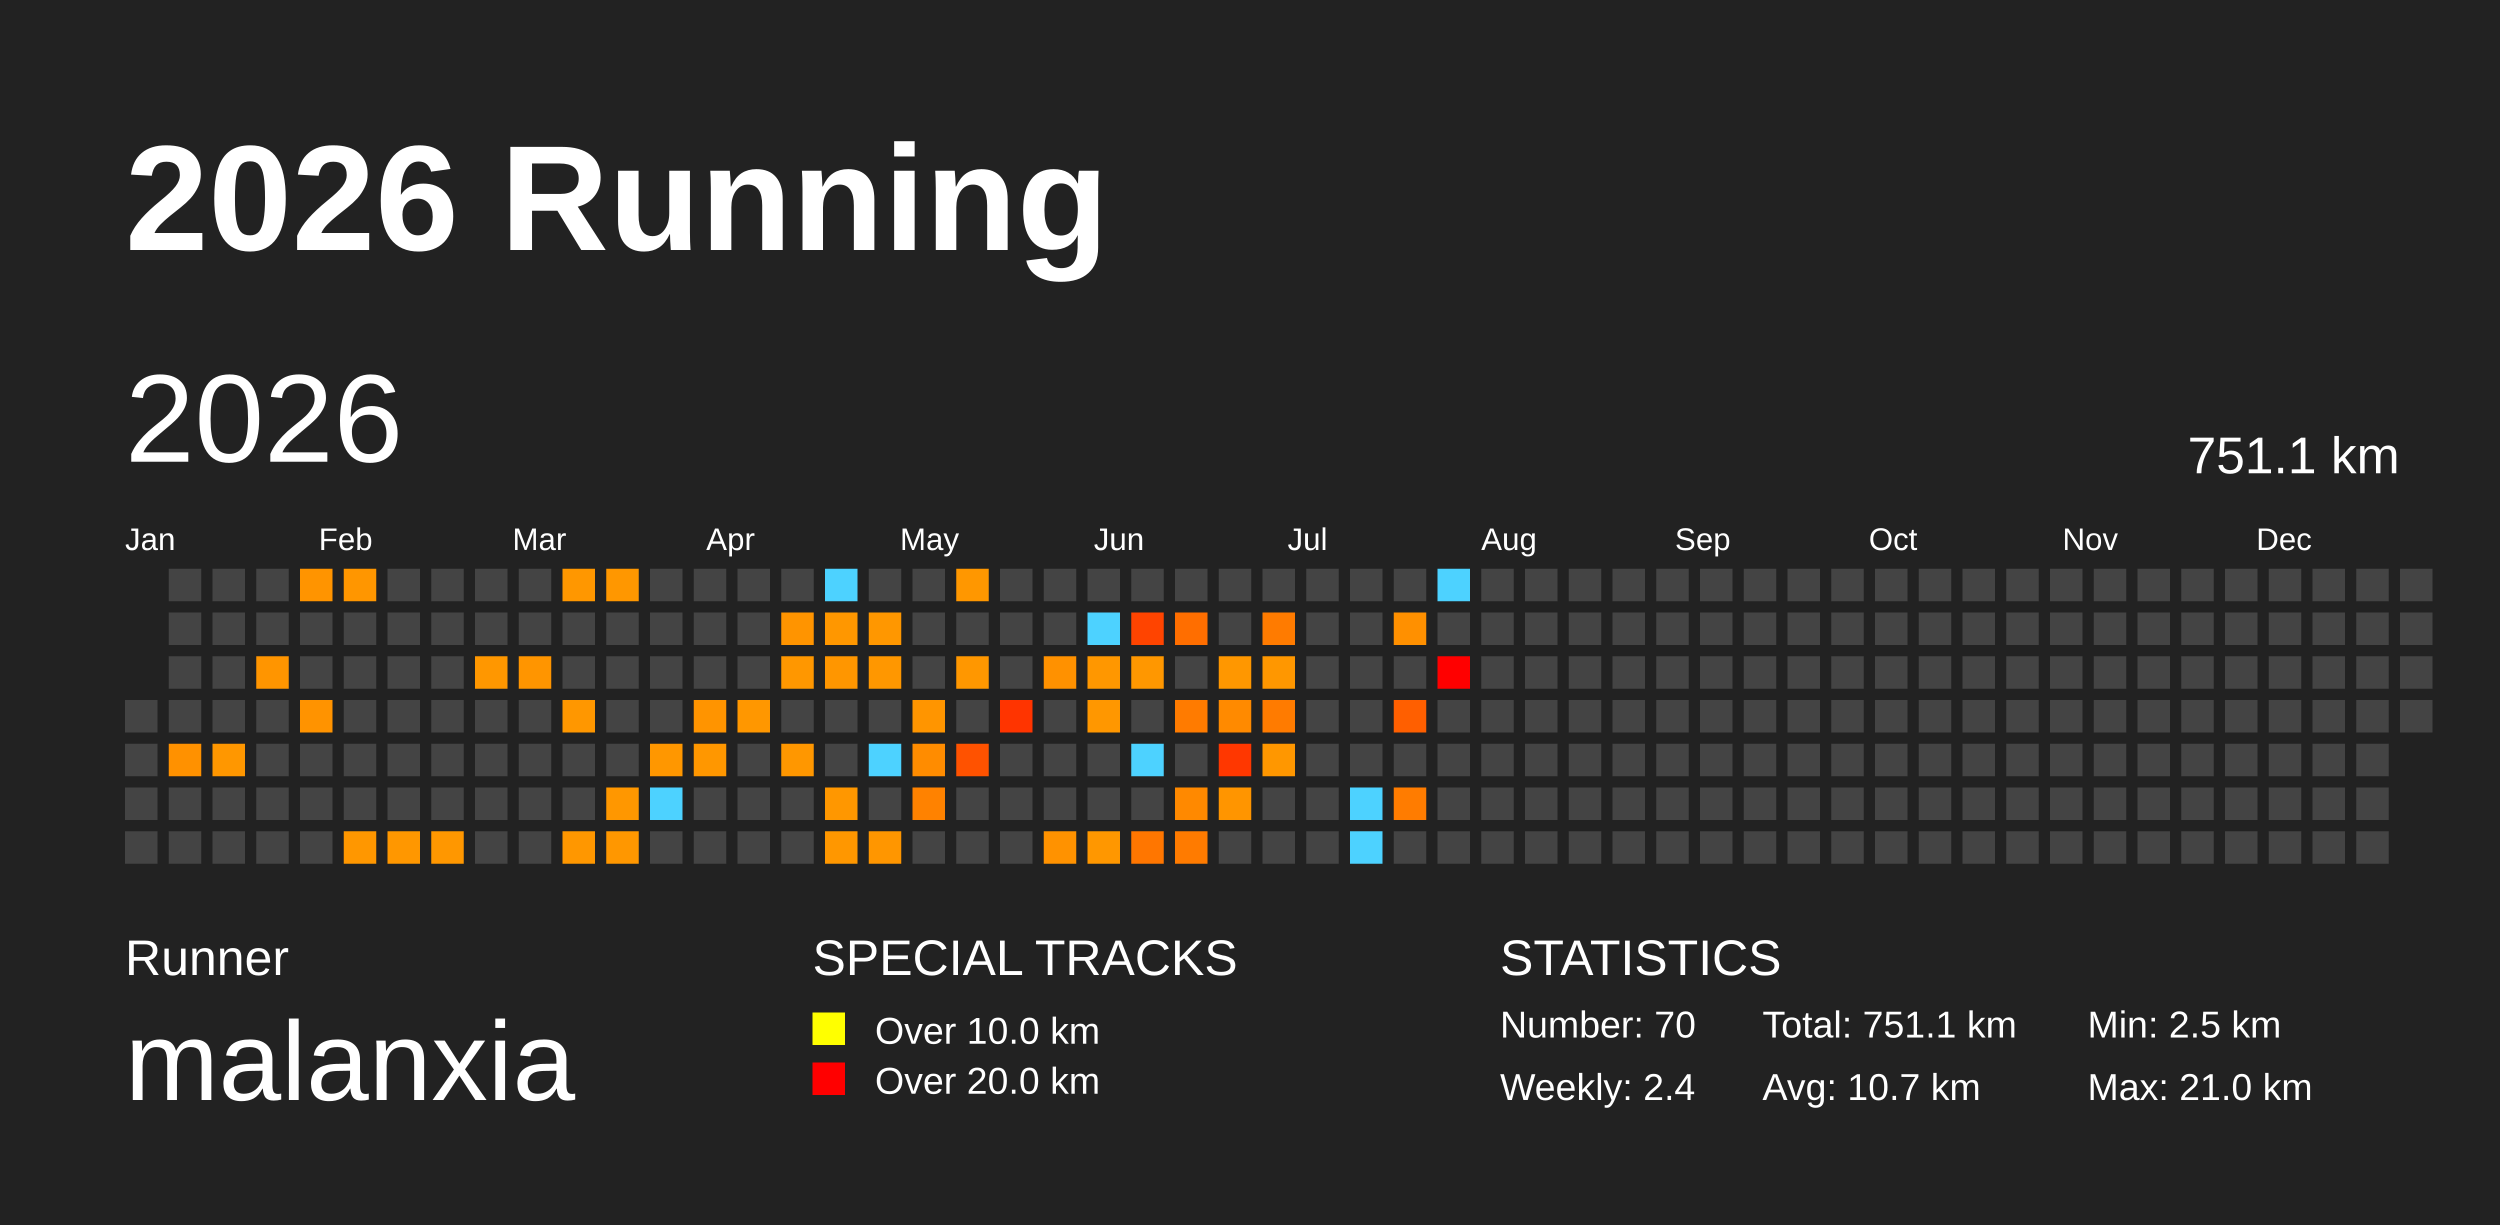
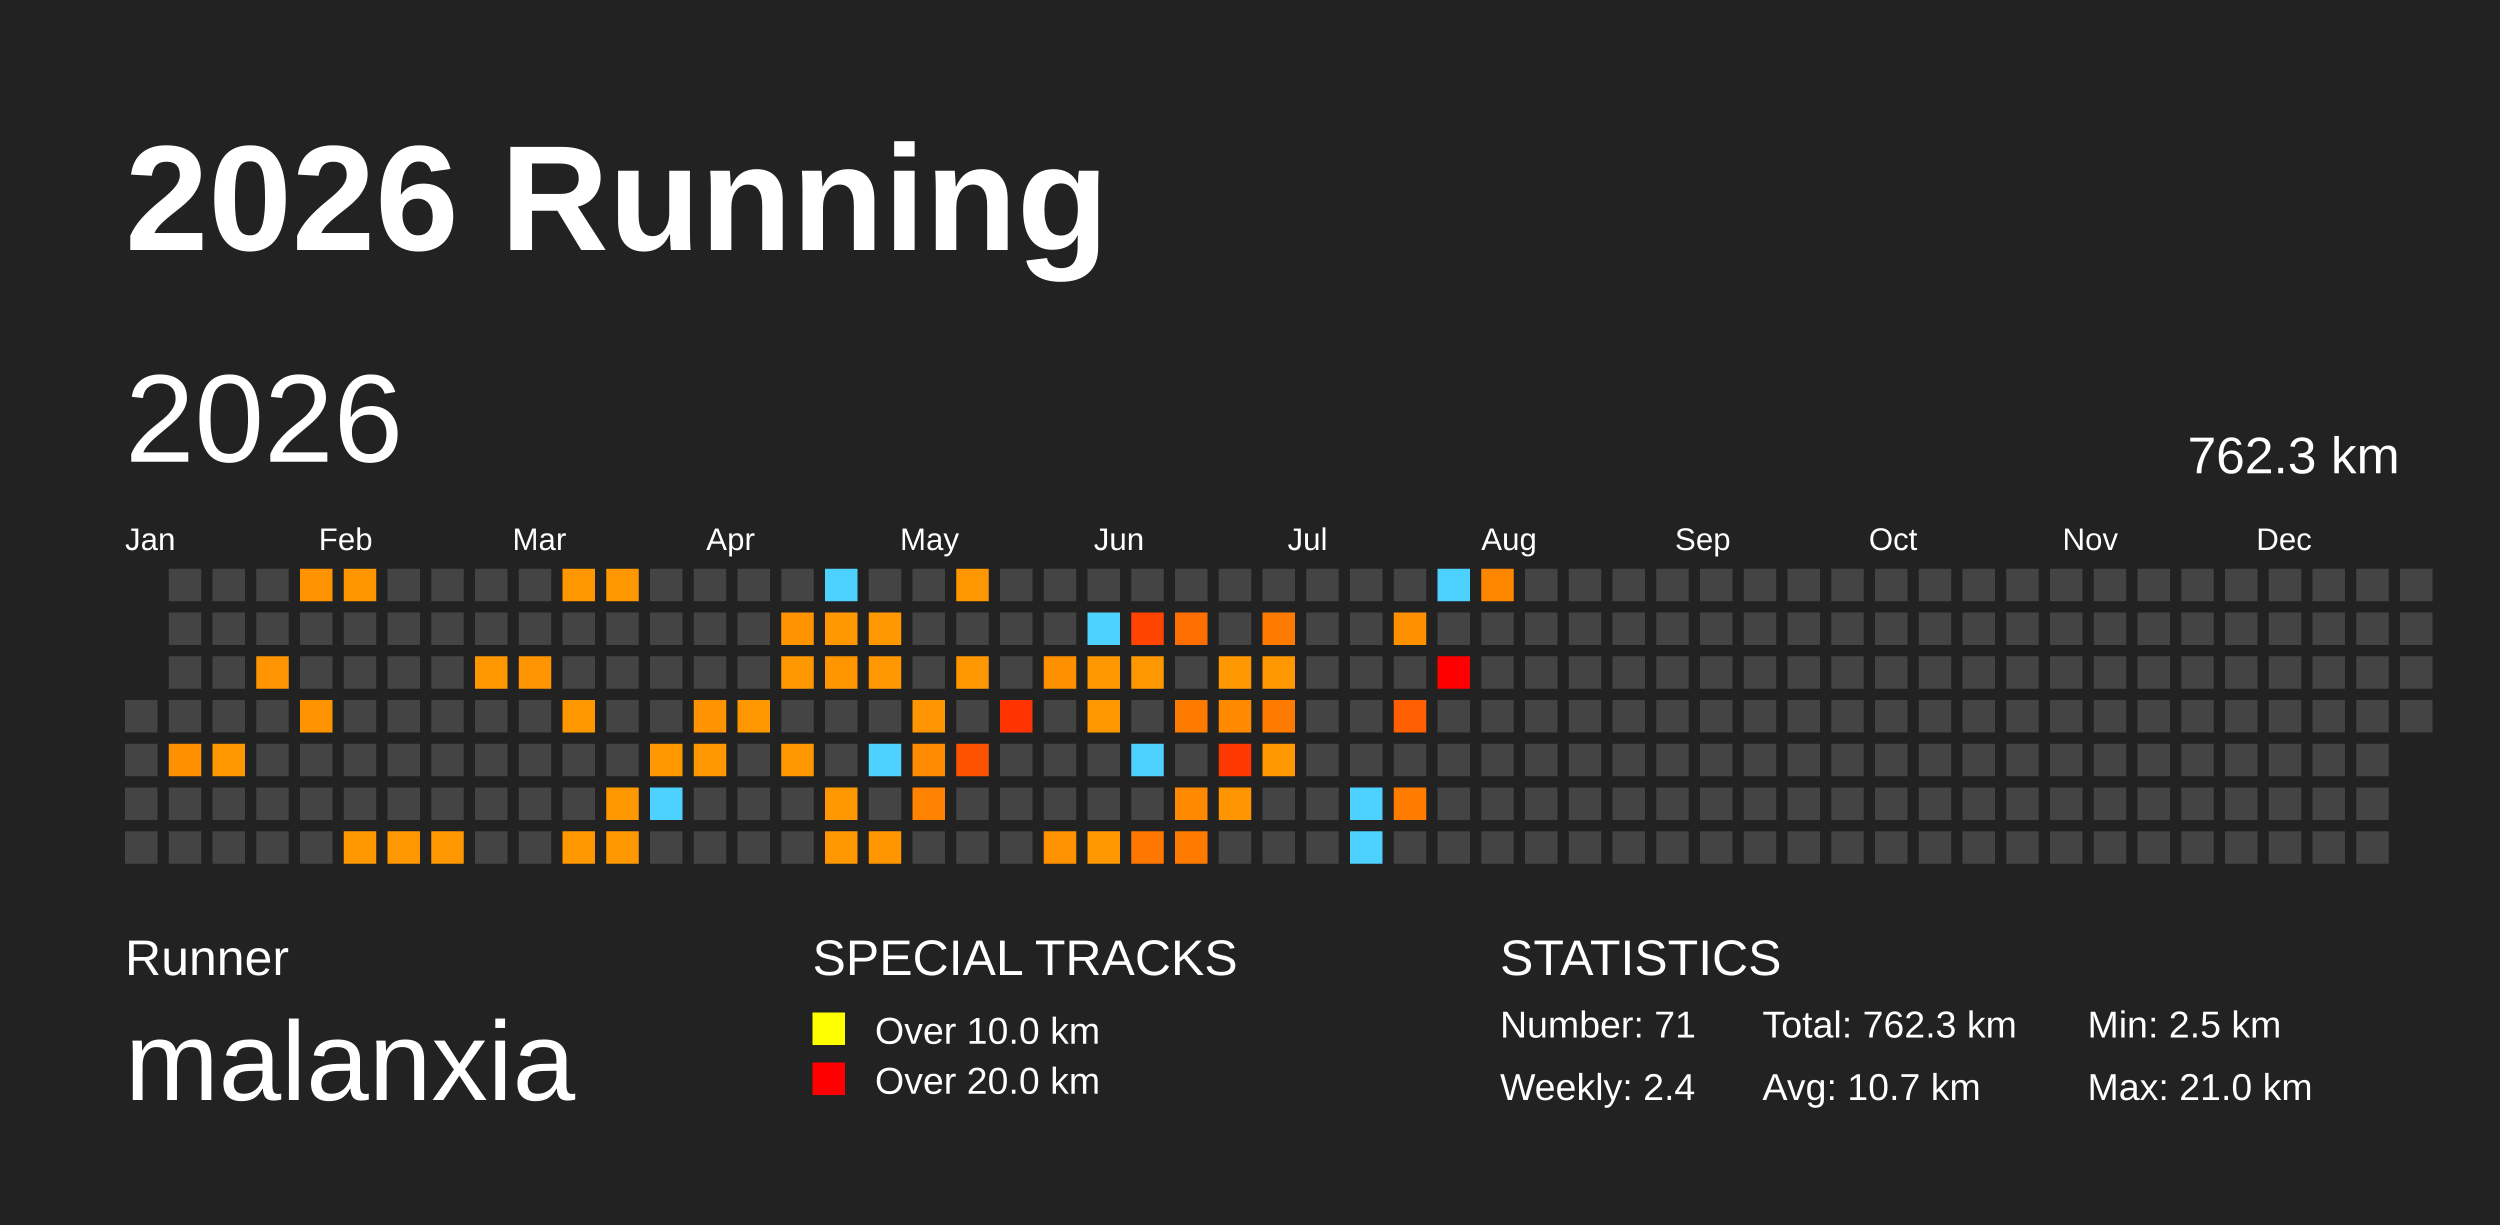
<svg xmlns="http://www.w3.org/2000/svg" baseProfile="full" height="98mm" version="1.1" viewBox="0,0,200,98" width="200mm">
  <defs />
  <rect fill="#222222" height="98" width="200" x="0" y="0" />
  <text fill="#FFFFFF" style="font-size:12px; font-family:Arial; font-weight:bold;" x="10" y="20">2026 Running</text>
  <text fill="#FFFFFF" style="font-size:4px; font-family:Arial" x="10" y="78">Runner</text>
  <text fill="#FFFFFF" style="font-size:9px; font-family:Arial" x="10" y="88">malanxia</text>
  <text fill="#FFFFFF" style="font-size:4px; font-family:Arial" x="65" y="78">SPECIAL TRACKS</text>
  <rect fill="yellow" height="2.6" width="2.6" x="65" y="81" />
  <text fill="#FFFFFF" style="font-size:3px; font-family:Arial" x="70" y="83.5">Over 10.0 km</text>
  <rect fill="red" height="2.6" width="2.6" x="65" y="85" />
  <text fill="#FFFFFF" style="font-size:3px; font-family:Arial" x="70" y="87.5">Over 20.0 km</text>
  <text fill="#FFFFFF" style="font-size:4px; font-family:Arial" x="120" y="78">STATISTICS</text>
-   <text fill="#FFFFFF" style="font-size:3px; font-family:Arial" x="120" y="83">Number: 70</text>
+   <text fill="#FFFFFF" style="font-size:3px; font-family:Arial" x="120" y="83">Number: 71</text>
  <text fill="#FFFFFF" style="font-size:3px; font-family:Arial" x="120" y="88">Weekly: 2.4</text>
-   <text fill="#FFFFFF" style="font-size:3px; font-family:Arial" x="141" y="83">Total: 751.1 km</text>
+   <text fill="#FFFFFF" style="font-size:3px; font-family:Arial" x="141" y="83">Total: 762.3 km</text>
  <text fill="#FFFFFF" style="font-size:3px; font-family:Arial" x="141" y="88">Avg: 10.7 km</text>
  <text fill="#FFFFFF" style="font-size:3px; font-family:Arial" x="167" y="83">Min: 2.5 km</text>
  <text fill="#FFFFFF" style="font-size:3px; font-family:Arial" x="167" y="88">Max: 21.0 km</text>
  <text dominant-baseline="hanging" fill="#FFFFFF" style="font-size:10.0px; font-family:Arial;" x="10" y="30">2026</text>
-   <text dominant-baseline="hanging" fill="#FFFFFF" style="font-size:4.125px; font-family:Arial;" x="175" y="35">751.1 km</text>
+   <text dominant-baseline="hanging" fill="#FFFFFF" style="font-size:4.125px; font-family:Arial;" x="175" y="35">762.3 km</text>
  <text fill="#FFFFFF" style="font-size:2.5px; font-family:Arial" x="10.0" y="44">Jan</text>
  <text fill="#FFFFFF" style="font-size:2.5px; font-family:Arial" x="25.5" y="44">Feb</text>
  <text fill="#FFFFFF" style="font-size:2.5px; font-family:Arial" x="41.0" y="44">Mar</text>
  <text fill="#FFFFFF" style="font-size:2.5px; font-family:Arial" x="56.5" y="44">Apr</text>
  <text fill="#FFFFFF" style="font-size:2.5px; font-family:Arial" x="72.0" y="44">May</text>
  <text fill="#FFFFFF" style="font-size:2.5px; font-family:Arial" x="87.5" y="44">Jun</text>
  <text fill="#FFFFFF" style="font-size:2.5px; font-family:Arial" x="103.0" y="44">Jul</text>
  <text fill="#FFFFFF" style="font-size:2.5px; font-family:Arial" x="118.5" y="44">Aug</text>
  <text fill="#FFFFFF" style="font-size:2.5px; font-family:Arial" x="134.0" y="44">Sep</text>
  <text fill="#FFFFFF" style="font-size:2.5px; font-family:Arial" x="149.5" y="44">Oct</text>
  <text fill="#FFFFFF" style="font-size:2.5px; font-family:Arial" x="165.0" y="44">Nov</text>
  <text fill="#FFFFFF" style="font-size:2.5px; font-family:Arial" x="180.5" y="44">Dec</text>
  <rect fill="#444444" height="2.6" width="2.6" x="10.0" y="56.0" />
  <rect fill="#444444" height="2.6" width="2.6" x="10.0" y="59.5" />
  <rect fill="#444444" height="2.6" width="2.6" x="10.0" y="63.0" />
  <rect fill="#444444" height="2.6" width="2.6" x="10.0" y="66.5" />
  <rect fill="#444444" height="2.6" width="2.6" x="13.5" y="45.5" />
  <rect fill="#444444" height="2.6" width="2.6" x="13.5" y="49.0" />
  <rect fill="#444444" height="2.6" width="2.6" x="13.5" y="52.5" />
  <rect fill="#444444" height="2.6" width="2.6" x="13.5" y="56.0" />
  <rect fill="#ff9100" height="2.6" width="2.6" x="13.5" y="59.5" />
  <rect fill="#444444" height="2.6" width="2.6" x="13.5" y="63.0" />
  <rect fill="#444444" height="2.6" width="2.6" x="13.5" y="66.5" />
  <rect fill="#444444" height="2.6" width="2.6" x="17.0" y="45.5" />
  <rect fill="#444444" height="2.6" width="2.6" x="17.0" y="49.0" />
  <rect fill="#444444" height="2.6" width="2.6" x="17.0" y="52.5" />
  <rect fill="#444444" height="2.6" width="2.6" x="17.0" y="56.0" />
  <rect fill="#ff9700" height="2.6" width="2.6" x="17.0" y="59.5" />
  <rect fill="#444444" height="2.6" width="2.6" x="17.0" y="63.0" />
  <rect fill="#444444" height="2.6" width="2.6" x="17.0" y="66.5" />
  <rect fill="#444444" height="2.6" width="2.6" x="20.5" y="45.5" />
  <rect fill="#444444" height="2.6" width="2.6" x="20.5" y="49.0" />
  <rect fill="#ff9500" height="2.6" width="2.6" x="20.5" y="52.5" />
  <rect fill="#444444" height="2.6" width="2.6" x="20.5" y="56.0" />
  <rect fill="#444444" height="2.6" width="2.6" x="20.5" y="59.5" />
  <rect fill="#444444" height="2.6" width="2.6" x="20.5" y="63.0" />
  <rect fill="#444444" height="2.6" width="2.6" x="20.5" y="66.5" />
  <rect fill="#ff9400" height="2.6" width="2.6" x="24.0" y="45.5" />
  <rect fill="#444444" height="2.6" width="2.6" x="24.0" y="49.0" />
  <rect fill="#444444" height="2.6" width="2.6" x="24.0" y="52.5" />
  <rect fill="#ff9300" height="2.6" width="2.6" x="24.0" y="56.0" />
  <rect fill="#444444" height="2.6" width="2.6" x="24.0" y="59.5" />
  <rect fill="#444444" height="2.6" width="2.6" x="24.0" y="63.0" />
  <rect fill="#444444" height="2.6" width="2.6" x="24.0" y="66.5" />
  <rect fill="#ff9600" height="2.6" width="2.6" x="27.5" y="45.5" />
  <rect fill="#444444" height="2.6" width="2.6" x="27.5" y="49.0" />
  <rect fill="#444444" height="2.6" width="2.6" x="27.5" y="52.5" />
  <rect fill="#444444" height="2.6" width="2.6" x="27.5" y="56.0" />
  <rect fill="#444444" height="2.6" width="2.6" x="27.5" y="59.5" />
  <rect fill="#444444" height="2.6" width="2.6" x="27.5" y="63.0" />
  <rect fill="#ff9700" height="2.6" width="2.6" x="27.5" y="66.5" />
  <rect fill="#444444" height="2.6" width="2.6" x="31.0" y="45.5" />
  <rect fill="#444444" height="2.6" width="2.6" x="31.0" y="49.0" />
  <rect fill="#444444" height="2.6" width="2.6" x="31.0" y="52.5" />
  <rect fill="#444444" height="2.6" width="2.6" x="31.0" y="56.0" />
  <rect fill="#444444" height="2.6" width="2.6" x="31.0" y="59.5" />
  <rect fill="#444444" height="2.6" width="2.6" x="31.0" y="63.0" />
  <rect fill="#ff9700" height="2.6" width="2.6" x="31.0" y="66.5" />
  <rect fill="#444444" height="2.6" width="2.6" x="34.5" y="45.5" />
  <rect fill="#444444" height="2.6" width="2.6" x="34.5" y="49.0" />
  <rect fill="#444444" height="2.6" width="2.6" x="34.5" y="52.5" />
  <rect fill="#444444" height="2.6" width="2.6" x="34.5" y="56.0" />
  <rect fill="#444444" height="2.6" width="2.6" x="34.5" y="59.5" />
  <rect fill="#444444" height="2.6" width="2.6" x="34.5" y="63.0" />
  <rect fill="#ff9700" height="2.6" width="2.6" x="34.5" y="66.5" />
  <rect fill="#444444" height="2.6" width="2.6" x="38.0" y="45.5" />
  <rect fill="#444444" height="2.6" width="2.6" x="38.0" y="49.0" />
  <rect fill="#ff9700" height="2.6" width="2.6" x="38.0" y="52.5" />
  <rect fill="#444444" height="2.6" width="2.6" x="38.0" y="56.0" />
  <rect fill="#444444" height="2.6" width="2.6" x="38.0" y="59.5" />
  <rect fill="#444444" height="2.6" width="2.6" x="38.0" y="63.0" />
  <rect fill="#444444" height="2.6" width="2.6" x="38.0" y="66.5" />
  <rect fill="#444444" height="2.6" width="2.6" x="41.5" y="45.5" />
  <rect fill="#444444" height="2.6" width="2.6" x="41.5" y="49.0" />
  <rect fill="#ff9500" height="2.6" width="2.6" x="41.5" y="52.5" />
  <rect fill="#444444" height="2.6" width="2.6" x="41.5" y="56.0" />
  <rect fill="#444444" height="2.6" width="2.6" x="41.5" y="59.5" />
  <rect fill="#444444" height="2.6" width="2.6" x="41.5" y="63.0" />
  <rect fill="#444444" height="2.6" width="2.6" x="41.5" y="66.5" />
  <rect fill="#ff9700" height="2.6" width="2.6" x="45.0" y="45.5" />
  <rect fill="#444444" height="2.6" width="2.6" x="45.0" y="49.0" />
  <rect fill="#444444" height="2.6" width="2.6" x="45.0" y="52.5" />
  <rect fill="#ff9700" height="2.6" width="2.6" x="45.0" y="56.0" />
  <rect fill="#444444" height="2.6" width="2.6" x="45.0" y="59.5" />
  <rect fill="#444444" height="2.6" width="2.6" x="45.0" y="63.0" />
  <rect fill="#ff9700" height="2.6" width="2.6" x="45.0" y="66.5" />
  <rect fill="#ff9700" height="2.6" width="2.6" x="48.5" y="45.5" />
  <rect fill="#444444" height="2.6" width="2.6" x="48.5" y="49.0" />
  <rect fill="#444444" height="2.6" width="2.6" x="48.5" y="52.5" />
  <rect fill="#444444" height="2.6" width="2.6" x="48.5" y="56.0" />
  <rect fill="#444444" height="2.6" width="2.6" x="48.5" y="59.5" />
  <rect fill="#ff9700" height="2.6" width="2.6" x="48.5" y="63.0" />
  <rect fill="#ff9700" height="2.6" width="2.6" x="48.5" y="66.5" />
  <rect fill="#444444" height="2.6" width="2.6" x="52.0" y="45.5" />
  <rect fill="#444444" height="2.6" width="2.6" x="52.0" y="49.0" />
  <rect fill="#444444" height="2.6" width="2.6" x="52.0" y="52.5" />
  <rect fill="#444444" height="2.6" width="2.6" x="52.0" y="56.0" />
  <rect fill="#ff9700" height="2.6" width="2.6" x="52.0" y="59.5" />
  <rect fill="#4dd2ff" height="2.6" width="2.6" x="52.0" y="63.0" />
  <rect fill="#444444" height="2.6" width="2.6" x="52.0" y="66.5" />
  <rect fill="#444444" height="2.6" width="2.6" x="55.5" y="45.5" />
  <rect fill="#444444" height="2.6" width="2.6" x="55.5" y="49.0" />
  <rect fill="#444444" height="2.6" width="2.6" x="55.5" y="52.5" />
  <rect fill="#ff9400" height="2.6" width="2.6" x="55.5" y="56.0" />
  <rect fill="#ff9700" height="2.6" width="2.6" x="55.5" y="59.5" />
  <rect fill="#444444" height="2.6" width="2.6" x="55.5" y="63.0" />
  <rect fill="#444444" height="2.6" width="2.6" x="55.5" y="66.5" />
  <rect fill="#444444" height="2.6" width="2.6" x="59.0" y="45.5" />
  <rect fill="#444444" height="2.6" width="2.6" x="59.0" y="49.0" />
  <rect fill="#444444" height="2.6" width="2.6" x="59.0" y="52.5" />
  <rect fill="#ff9700" height="2.6" width="2.6" x="59.0" y="56.0" />
  <rect fill="#444444" height="2.6" width="2.6" x="59.0" y="59.5" />
  <rect fill="#444444" height="2.6" width="2.6" x="59.0" y="63.0" />
  <rect fill="#444444" height="2.6" width="2.6" x="59.0" y="66.5" />
  <rect fill="#444444" height="2.6" width="2.6" x="62.5" y="45.5" />
  <rect fill="#ff9400" height="2.6" width="2.6" x="62.5" y="49.0" />
  <rect fill="#ff9700" height="2.6" width="2.6" x="62.5" y="52.5" />
  <rect fill="#444444" height="2.6" width="2.6" x="62.5" y="56.0" />
  <rect fill="#ff9700" height="2.6" width="2.6" x="62.5" y="59.5" />
  <rect fill="#444444" height="2.6" width="2.6" x="62.5" y="63.0" />
  <rect fill="#444444" height="2.6" width="2.6" x="62.5" y="66.5" />
  <rect fill="#4dd2ff" height="2.6" width="2.6" x="66.0" y="45.5" />
  <rect fill="#ff9700" height="2.6" width="2.6" x="66.0" y="49.0" />
  <rect fill="#ff9600" height="2.6" width="2.6" x="66.0" y="52.5" />
  <rect fill="#444444" height="2.6" width="2.6" x="66.0" y="56.0" />
  <rect fill="#444444" height="2.6" width="2.6" x="66.0" y="59.5" />
  <rect fill="#ff9700" height="2.6" width="2.6" x="66.0" y="63.0" />
  <rect fill="#ff9700" height="2.6" width="2.6" x="66.0" y="66.5" />
  <rect fill="#444444" height="2.6" width="2.6" x="69.5" y="45.5" />
  <rect fill="#ff9700" height="2.6" width="2.6" x="69.5" y="49.0" />
  <rect fill="#ff9700" height="2.6" width="2.6" x="69.5" y="52.5" />
  <rect fill="#444444" height="2.6" width="2.6" x="69.5" y="56.0" />
  <rect fill="#4dd2ff" height="2.6" width="2.6" x="69.5" y="59.5" />
  <rect fill="#444444" height="2.6" width="2.6" x="69.5" y="63.0" />
  <rect fill="#ff9600" height="2.6" width="2.6" x="69.5" y="66.5" />
  <rect fill="#444444" height="2.6" width="2.6" x="73.0" y="45.5" />
  <rect fill="#444444" height="2.6" width="2.6" x="73.0" y="49.0" />
  <rect fill="#444444" height="2.6" width="2.6" x="73.0" y="52.5" />
  <rect fill="#ff9500" height="2.6" width="2.6" x="73.0" y="56.0" />
  <rect fill="#ff8c00" height="2.6" width="2.6" x="73.0" y="59.5" />
  <rect fill="#ff8200" height="2.6" width="2.6" x="73.0" y="63.0" />
  <rect fill="#444444" height="2.6" width="2.6" x="73.0" y="66.5" />
  <rect fill="#ff9700" height="2.6" width="2.6" x="76.5" y="45.5" />
  <rect fill="#444444" height="2.6" width="2.6" x="76.5" y="49.0" />
  <rect fill="#ff9700" height="2.6" width="2.6" x="76.5" y="52.5" />
  <rect fill="#444444" height="2.6" width="2.6" x="76.5" y="56.0" />
  <rect fill="#ff5200" height="2.6" width="2.6" x="76.5" y="59.5" />
  <rect fill="#444444" height="2.6" width="2.6" x="76.5" y="63.0" />
  <rect fill="#444444" height="2.6" width="2.6" x="76.5" y="66.5" />
  <rect fill="#444444" height="2.6" width="2.6" x="80.0" y="45.5" />
  <rect fill="#444444" height="2.6" width="2.6" x="80.0" y="49.0" />
  <rect fill="#444444" height="2.6" width="2.6" x="80.0" y="52.5" />
  <rect fill="#ff3400" height="2.6" width="2.6" x="80.0" y="56.0" />
  <rect fill="#444444" height="2.6" width="2.6" x="80.0" y="59.5" />
  <rect fill="#444444" height="2.6" width="2.6" x="80.0" y="63.0" />
  <rect fill="#444444" height="2.6" width="2.6" x="80.0" y="66.5" />
  <rect fill="#444444" height="2.6" width="2.6" x="83.5" y="45.5" />
  <rect fill="#444444" height="2.6" width="2.6" x="83.5" y="49.0" />
  <rect fill="#ff9100" height="2.6" width="2.6" x="83.5" y="52.5" />
  <rect fill="#444444" height="2.6" width="2.6" x="83.5" y="56.0" />
  <rect fill="#444444" height="2.6" width="2.6" x="83.5" y="59.5" />
  <rect fill="#444444" height="2.6" width="2.6" x="83.5" y="63.0" />
  <rect fill="#ff9200" height="2.6" width="2.6" x="83.5" y="66.5" />
  <rect fill="#444444" height="2.6" width="2.6" x="87.0" y="45.5" />
  <rect fill="#4dd2ff" height="2.6" width="2.6" x="87.0" y="49.0" />
  <rect fill="#ff9700" height="2.6" width="2.6" x="87.0" y="52.5" />
  <rect fill="#ff9700" height="2.6" width="2.6" x="87.0" y="56.0" />
  <rect fill="#444444" height="2.6" width="2.6" x="87.0" y="59.5" />
  <rect fill="#444444" height="2.6" width="2.6" x="87.0" y="63.0" />
  <rect fill="#ff9700" height="2.6" width="2.6" x="87.0" y="66.5" />
  <rect fill="#444444" height="2.6" width="2.6" x="90.5" y="45.5" />
  <rect fill="#ff4400" height="2.6" width="2.6" x="90.5" y="49.0" />
  <rect fill="#ff9700" height="2.6" width="2.6" x="90.5" y="52.5" />
  <rect fill="#444444" height="2.6" width="2.6" x="90.5" y="56.0" />
  <rect fill="#4dd2ff" height="2.6" width="2.6" x="90.5" y="59.5" />
  <rect fill="#444444" height="2.6" width="2.6" x="90.5" y="63.0" />
  <rect fill="#ff7600" height="2.6" width="2.6" x="90.5" y="66.5" />
  <rect fill="#444444" height="2.6" width="2.6" x="94.0" y="45.5" />
  <rect fill="#ff6e00" height="2.6" width="2.6" x="94.0" y="49.0" />
  <rect fill="#444444" height="2.6" width="2.6" x="94.0" y="52.5" />
  <rect fill="#ff7b00" height="2.6" width="2.6" x="94.0" y="56.0" />
  <rect fill="#444444" height="2.6" width="2.6" x="94.0" y="59.5" />
  <rect fill="#ff8900" height="2.6" width="2.6" x="94.0" y="63.0" />
  <rect fill="#ff7b00" height="2.6" width="2.6" x="94.0" y="66.5" />
  <rect fill="#444444" height="2.6" width="2.6" x="97.5" y="45.5" />
  <rect fill="#444444" height="2.6" width="2.6" x="97.5" y="49.0" />
  <rect fill="#ff9700" height="2.6" width="2.6" x="97.5" y="52.5" />
  <rect fill="#ff8a00" height="2.6" width="2.6" x="97.5" y="56.0" />
  <rect fill="#ff3700" height="2.6" width="2.6" x="97.5" y="59.5" />
  <rect fill="#ff9500" height="2.6" width="2.6" x="97.5" y="63.0" />
  <rect fill="#444444" height="2.6" width="2.6" x="97.5" y="66.5" />
  <rect fill="#444444" height="2.6" width="2.6" x="101.0" y="45.5" />
  <rect fill="#ff7b00" height="2.6" width="2.6" x="101.0" y="49.0" />
  <rect fill="#ff9700" height="2.6" width="2.6" x="101.0" y="52.5" />
  <rect fill="#ff7b00" height="2.6" width="2.6" x="101.0" y="56.0" />
  <rect fill="#ff9700" height="2.6" width="2.6" x="101.0" y="59.5" />
  <rect fill="#444444" height="2.6" width="2.6" x="101.0" y="63.0" />
  <rect fill="#444444" height="2.6" width="2.6" x="101.0" y="66.5" />
  <rect fill="#444444" height="2.6" width="2.6" x="104.5" y="45.5" />
  <rect fill="#444444" height="2.6" width="2.6" x="104.5" y="49.0" />
  <rect fill="#444444" height="2.6" width="2.6" x="104.5" y="52.5" />
  <rect fill="#444444" height="2.6" width="2.6" x="104.5" y="56.0" />
  <rect fill="#444444" height="2.6" width="2.6" x="104.5" y="59.5" />
  <rect fill="#444444" height="2.6" width="2.6" x="104.5" y="63.0" />
  <rect fill="#444444" height="2.6" width="2.6" x="104.5" y="66.5" />
  <rect fill="#444444" height="2.6" width="2.6" x="108.0" y="45.5" />
  <rect fill="#444444" height="2.6" width="2.6" x="108.0" y="49.0" />
  <rect fill="#444444" height="2.6" width="2.6" x="108.0" y="52.5" />
  <rect fill="#444444" height="2.6" width="2.6" x="108.0" y="56.0" />
  <rect fill="#444444" height="2.6" width="2.6" x="108.0" y="59.5" />
  <rect fill="#4dd2ff" height="2.6" width="2.6" x="108.0" y="63.0" />
  <rect fill="#4dd2ff" height="2.6" width="2.6" x="108.0" y="66.5" />
  <rect fill="#444444" height="2.6" width="2.6" x="111.5" y="45.5" />
  <rect fill="#ff9000" height="2.6" width="2.6" x="111.5" y="49.0" />
  <rect fill="#444444" height="2.6" width="2.6" x="111.5" y="52.5" />
  <rect fill="#ff5f00" height="2.6" width="2.6" x="111.5" y="56.0" />
  <rect fill="#444444" height="2.6" width="2.6" x="111.5" y="59.5" />
  <rect fill="#ff7c00" height="2.6" width="2.6" x="111.5" y="63.0" />
  <rect fill="#444444" height="2.6" width="2.6" x="111.5" y="66.5" />
  <rect fill="#4dd2ff" height="2.6" width="2.6" x="115.0" y="45.5" />
  <rect fill="#444444" height="2.6" width="2.6" x="115.0" y="49.0" />
  <rect fill="red" height="2.6" width="2.6" x="115.0" y="52.5" />
  <rect fill="#444444" height="2.6" width="2.6" x="115.0" y="56.0" />
  <rect fill="#444444" height="2.6" width="2.6" x="115.0" y="59.5" />
  <rect fill="#444444" height="2.6" width="2.6" x="115.0" y="63.0" />
  <rect fill="#444444" height="2.6" width="2.6" x="115.0" y="66.5" />
-   <rect fill="#444444" height="2.6" width="2.6" x="118.5" y="45.5" />
+   <rect fill="#ff8700" height="2.6" width="2.6" x="118.5" y="45.5" />
  <rect fill="#444444" height="2.6" width="2.6" x="118.5" y="49.0" />
  <rect fill="#444444" height="2.6" width="2.6" x="118.5" y="52.5" />
  <rect fill="#444444" height="2.6" width="2.6" x="118.5" y="56.0" />
  <rect fill="#444444" height="2.6" width="2.6" x="118.5" y="59.5" />
  <rect fill="#444444" height="2.6" width="2.6" x="118.5" y="63.0" />
  <rect fill="#444444" height="2.6" width="2.6" x="118.5" y="66.5" />
  <rect fill="#444444" height="2.6" width="2.6" x="122.0" y="45.5" />
  <rect fill="#444444" height="2.6" width="2.6" x="122.0" y="49.0" />
  <rect fill="#444444" height="2.6" width="2.6" x="122.0" y="52.5" />
  <rect fill="#444444" height="2.6" width="2.6" x="122.0" y="56.0" />
  <rect fill="#444444" height="2.6" width="2.6" x="122.0" y="59.5" />
  <rect fill="#444444" height="2.6" width="2.6" x="122.0" y="63.0" />
  <rect fill="#444444" height="2.6" width="2.6" x="122.0" y="66.5" />
  <rect fill="#444444" height="2.6" width="2.6" x="125.5" y="45.5" />
  <rect fill="#444444" height="2.6" width="2.6" x="125.5" y="49.0" />
  <rect fill="#444444" height="2.6" width="2.6" x="125.5" y="52.5" />
  <rect fill="#444444" height="2.6" width="2.6" x="125.5" y="56.0" />
  <rect fill="#444444" height="2.6" width="2.6" x="125.5" y="59.5" />
  <rect fill="#444444" height="2.6" width="2.6" x="125.5" y="63.0" />
  <rect fill="#444444" height="2.6" width="2.6" x="125.5" y="66.5" />
  <rect fill="#444444" height="2.6" width="2.6" x="129.0" y="45.5" />
  <rect fill="#444444" height="2.6" width="2.6" x="129.0" y="49.0" />
  <rect fill="#444444" height="2.6" width="2.6" x="129.0" y="52.5" />
  <rect fill="#444444" height="2.6" width="2.6" x="129.0" y="56.0" />
  <rect fill="#444444" height="2.6" width="2.6" x="129.0" y="59.5" />
  <rect fill="#444444" height="2.6" width="2.6" x="129.0" y="63.0" />
  <rect fill="#444444" height="2.6" width="2.6" x="129.0" y="66.5" />
  <rect fill="#444444" height="2.6" width="2.6" x="132.5" y="45.5" />
  <rect fill="#444444" height="2.6" width="2.6" x="132.5" y="49.0" />
  <rect fill="#444444" height="2.6" width="2.6" x="132.5" y="52.5" />
  <rect fill="#444444" height="2.6" width="2.6" x="132.5" y="56.0" />
  <rect fill="#444444" height="2.6" width="2.6" x="132.5" y="59.5" />
  <rect fill="#444444" height="2.6" width="2.6" x="132.5" y="63.0" />
  <rect fill="#444444" height="2.6" width="2.6" x="132.5" y="66.5" />
  <rect fill="#444444" height="2.6" width="2.6" x="136.0" y="45.5" />
  <rect fill="#444444" height="2.6" width="2.6" x="136.0" y="49.0" />
  <rect fill="#444444" height="2.6" width="2.6" x="136.0" y="52.5" />
  <rect fill="#444444" height="2.6" width="2.6" x="136.0" y="56.0" />
  <rect fill="#444444" height="2.6" width="2.6" x="136.0" y="59.5" />
  <rect fill="#444444" height="2.6" width="2.6" x="136.0" y="63.0" />
  <rect fill="#444444" height="2.6" width="2.6" x="136.0" y="66.5" />
  <rect fill="#444444" height="2.6" width="2.6" x="139.5" y="45.5" />
  <rect fill="#444444" height="2.6" width="2.6" x="139.5" y="49.0" />
  <rect fill="#444444" height="2.6" width="2.6" x="139.5" y="52.5" />
  <rect fill="#444444" height="2.6" width="2.6" x="139.5" y="56.0" />
  <rect fill="#444444" height="2.6" width="2.6" x="139.5" y="59.5" />
  <rect fill="#444444" height="2.6" width="2.6" x="139.5" y="63.0" />
  <rect fill="#444444" height="2.6" width="2.6" x="139.5" y="66.5" />
  <rect fill="#444444" height="2.6" width="2.6" x="143.0" y="45.5" />
  <rect fill="#444444" height="2.6" width="2.6" x="143.0" y="49.0" />
  <rect fill="#444444" height="2.6" width="2.6" x="143.0" y="52.5" />
  <rect fill="#444444" height="2.6" width="2.6" x="143.0" y="56.0" />
  <rect fill="#444444" height="2.6" width="2.6" x="143.0" y="59.5" />
  <rect fill="#444444" height="2.6" width="2.6" x="143.0" y="63.0" />
  <rect fill="#444444" height="2.6" width="2.6" x="143.0" y="66.5" />
  <rect fill="#444444" height="2.6" width="2.6" x="146.5" y="45.5" />
  <rect fill="#444444" height="2.6" width="2.6" x="146.5" y="49.0" />
  <rect fill="#444444" height="2.6" width="2.6" x="146.5" y="52.5" />
  <rect fill="#444444" height="2.6" width="2.6" x="146.5" y="56.0" />
  <rect fill="#444444" height="2.6" width="2.6" x="146.5" y="59.5" />
  <rect fill="#444444" height="2.6" width="2.6" x="146.5" y="63.0" />
  <rect fill="#444444" height="2.6" width="2.6" x="146.5" y="66.5" />
  <rect fill="#444444" height="2.6" width="2.6" x="150.0" y="45.5" />
  <rect fill="#444444" height="2.6" width="2.6" x="150.0" y="49.0" />
  <rect fill="#444444" height="2.6" width="2.6" x="150.0" y="52.5" />
  <rect fill="#444444" height="2.6" width="2.6" x="150.0" y="56.0" />
  <rect fill="#444444" height="2.6" width="2.6" x="150.0" y="59.5" />
  <rect fill="#444444" height="2.6" width="2.6" x="150.0" y="63.0" />
  <rect fill="#444444" height="2.6" width="2.6" x="150.0" y="66.5" />
  <rect fill="#444444" height="2.6" width="2.6" x="153.5" y="45.5" />
  <rect fill="#444444" height="2.6" width="2.6" x="153.5" y="49.0" />
  <rect fill="#444444" height="2.6" width="2.6" x="153.5" y="52.5" />
  <rect fill="#444444" height="2.6" width="2.6" x="153.5" y="56.0" />
  <rect fill="#444444" height="2.6" width="2.6" x="153.5" y="59.5" />
  <rect fill="#444444" height="2.6" width="2.6" x="153.5" y="63.0" />
  <rect fill="#444444" height="2.6" width="2.6" x="153.5" y="66.5" />
  <rect fill="#444444" height="2.6" width="2.6" x="157.0" y="45.5" />
  <rect fill="#444444" height="2.6" width="2.6" x="157.0" y="49.0" />
  <rect fill="#444444" height="2.6" width="2.6" x="157.0" y="52.5" />
  <rect fill="#444444" height="2.6" width="2.6" x="157.0" y="56.0" />
  <rect fill="#444444" height="2.6" width="2.6" x="157.0" y="59.5" />
  <rect fill="#444444" height="2.6" width="2.6" x="157.0" y="63.0" />
  <rect fill="#444444" height="2.6" width="2.6" x="157.0" y="66.5" />
  <rect fill="#444444" height="2.6" width="2.6" x="160.5" y="45.5" />
  <rect fill="#444444" height="2.6" width="2.6" x="160.5" y="49.0" />
  <rect fill="#444444" height="2.6" width="2.6" x="160.5" y="52.5" />
  <rect fill="#444444" height="2.6" width="2.6" x="160.5" y="56.0" />
  <rect fill="#444444" height="2.6" width="2.6" x="160.5" y="59.5" />
  <rect fill="#444444" height="2.6" width="2.6" x="160.5" y="63.0" />
  <rect fill="#444444" height="2.6" width="2.6" x="160.5" y="66.5" />
  <rect fill="#444444" height="2.6" width="2.6" x="164.0" y="45.5" />
  <rect fill="#444444" height="2.6" width="2.6" x="164.0" y="49.0" />
  <rect fill="#444444" height="2.6" width="2.6" x="164.0" y="52.5" />
  <rect fill="#444444" height="2.6" width="2.6" x="164.0" y="56.0" />
  <rect fill="#444444" height="2.6" width="2.6" x="164.0" y="59.5" />
  <rect fill="#444444" height="2.6" width="2.6" x="164.0" y="63.0" />
  <rect fill="#444444" height="2.6" width="2.6" x="164.0" y="66.5" />
  <rect fill="#444444" height="2.6" width="2.6" x="167.5" y="45.5" />
  <rect fill="#444444" height="2.6" width="2.6" x="167.5" y="49.0" />
  <rect fill="#444444" height="2.6" width="2.6" x="167.5" y="52.5" />
  <rect fill="#444444" height="2.6" width="2.6" x="167.5" y="56.0" />
  <rect fill="#444444" height="2.6" width="2.6" x="167.5" y="59.5" />
  <rect fill="#444444" height="2.6" width="2.6" x="167.5" y="63.0" />
  <rect fill="#444444" height="2.6" width="2.6" x="167.5" y="66.5" />
  <rect fill="#444444" height="2.6" width="2.6" x="171.0" y="45.5" />
  <rect fill="#444444" height="2.6" width="2.6" x="171.0" y="49.0" />
  <rect fill="#444444" height="2.6" width="2.6" x="171.0" y="52.5" />
  <rect fill="#444444" height="2.6" width="2.6" x="171.0" y="56.0" />
  <rect fill="#444444" height="2.6" width="2.6" x="171.0" y="59.5" />
  <rect fill="#444444" height="2.6" width="2.6" x="171.0" y="63.0" />
  <rect fill="#444444" height="2.6" width="2.6" x="171.0" y="66.5" />
  <rect fill="#444444" height="2.6" width="2.6" x="174.5" y="45.5" />
  <rect fill="#444444" height="2.6" width="2.6" x="174.5" y="49.0" />
  <rect fill="#444444" height="2.6" width="2.6" x="174.5" y="52.5" />
  <rect fill="#444444" height="2.6" width="2.6" x="174.5" y="56.0" />
  <rect fill="#444444" height="2.6" width="2.6" x="174.5" y="59.5" />
  <rect fill="#444444" height="2.6" width="2.6" x="174.5" y="63.0" />
  <rect fill="#444444" height="2.6" width="2.6" x="174.5" y="66.5" />
  <rect fill="#444444" height="2.6" width="2.6" x="178.0" y="45.5" />
  <rect fill="#444444" height="2.6" width="2.6" x="178.0" y="49.0" />
  <rect fill="#444444" height="2.6" width="2.6" x="178.0" y="52.5" />
  <rect fill="#444444" height="2.6" width="2.6" x="178.0" y="56.0" />
  <rect fill="#444444" height="2.6" width="2.6" x="178.0" y="59.5" />
  <rect fill="#444444" height="2.6" width="2.6" x="178.0" y="63.0" />
  <rect fill="#444444" height="2.6" width="2.6" x="178.0" y="66.5" />
  <rect fill="#444444" height="2.6" width="2.6" x="181.5" y="45.5" />
  <rect fill="#444444" height="2.6" width="2.6" x="181.5" y="49.0" />
  <rect fill="#444444" height="2.6" width="2.6" x="181.5" y="52.5" />
  <rect fill="#444444" height="2.6" width="2.6" x="181.5" y="56.0" />
  <rect fill="#444444" height="2.6" width="2.6" x="181.5" y="59.5" />
  <rect fill="#444444" height="2.6" width="2.6" x="181.5" y="63.0" />
  <rect fill="#444444" height="2.6" width="2.6" x="181.5" y="66.5" />
  <rect fill="#444444" height="2.6" width="2.6" x="185.0" y="45.5" />
  <rect fill="#444444" height="2.6" width="2.6" x="185.0" y="49.0" />
  <rect fill="#444444" height="2.6" width="2.6" x="185.0" y="52.5" />
  <rect fill="#444444" height="2.6" width="2.6" x="185.0" y="56.0" />
  <rect fill="#444444" height="2.6" width="2.6" x="185.0" y="59.5" />
  <rect fill="#444444" height="2.6" width="2.6" x="185.0" y="63.0" />
  <rect fill="#444444" height="2.6" width="2.6" x="185.0" y="66.5" />
  <rect fill="#444444" height="2.6" width="2.6" x="188.5" y="45.5" />
  <rect fill="#444444" height="2.6" width="2.6" x="188.5" y="49.0" />
  <rect fill="#444444" height="2.6" width="2.6" x="188.5" y="52.5" />
  <rect fill="#444444" height="2.6" width="2.6" x="188.5" y="56.0" />
  <rect fill="#444444" height="2.6" width="2.6" x="188.5" y="59.5" />
  <rect fill="#444444" height="2.6" width="2.6" x="188.5" y="63.0" />
  <rect fill="#444444" height="2.6" width="2.6" x="188.5" y="66.5" />
  <rect fill="#444444" height="2.6" width="2.6" x="192.0" y="45.5" />
  <rect fill="#444444" height="2.6" width="2.6" x="192.0" y="49.0" />
  <rect fill="#444444" height="2.6" width="2.6" x="192.0" y="52.5" />
  <rect fill="#444444" height="2.6" width="2.6" x="192.0" y="56.0" />
</svg>
